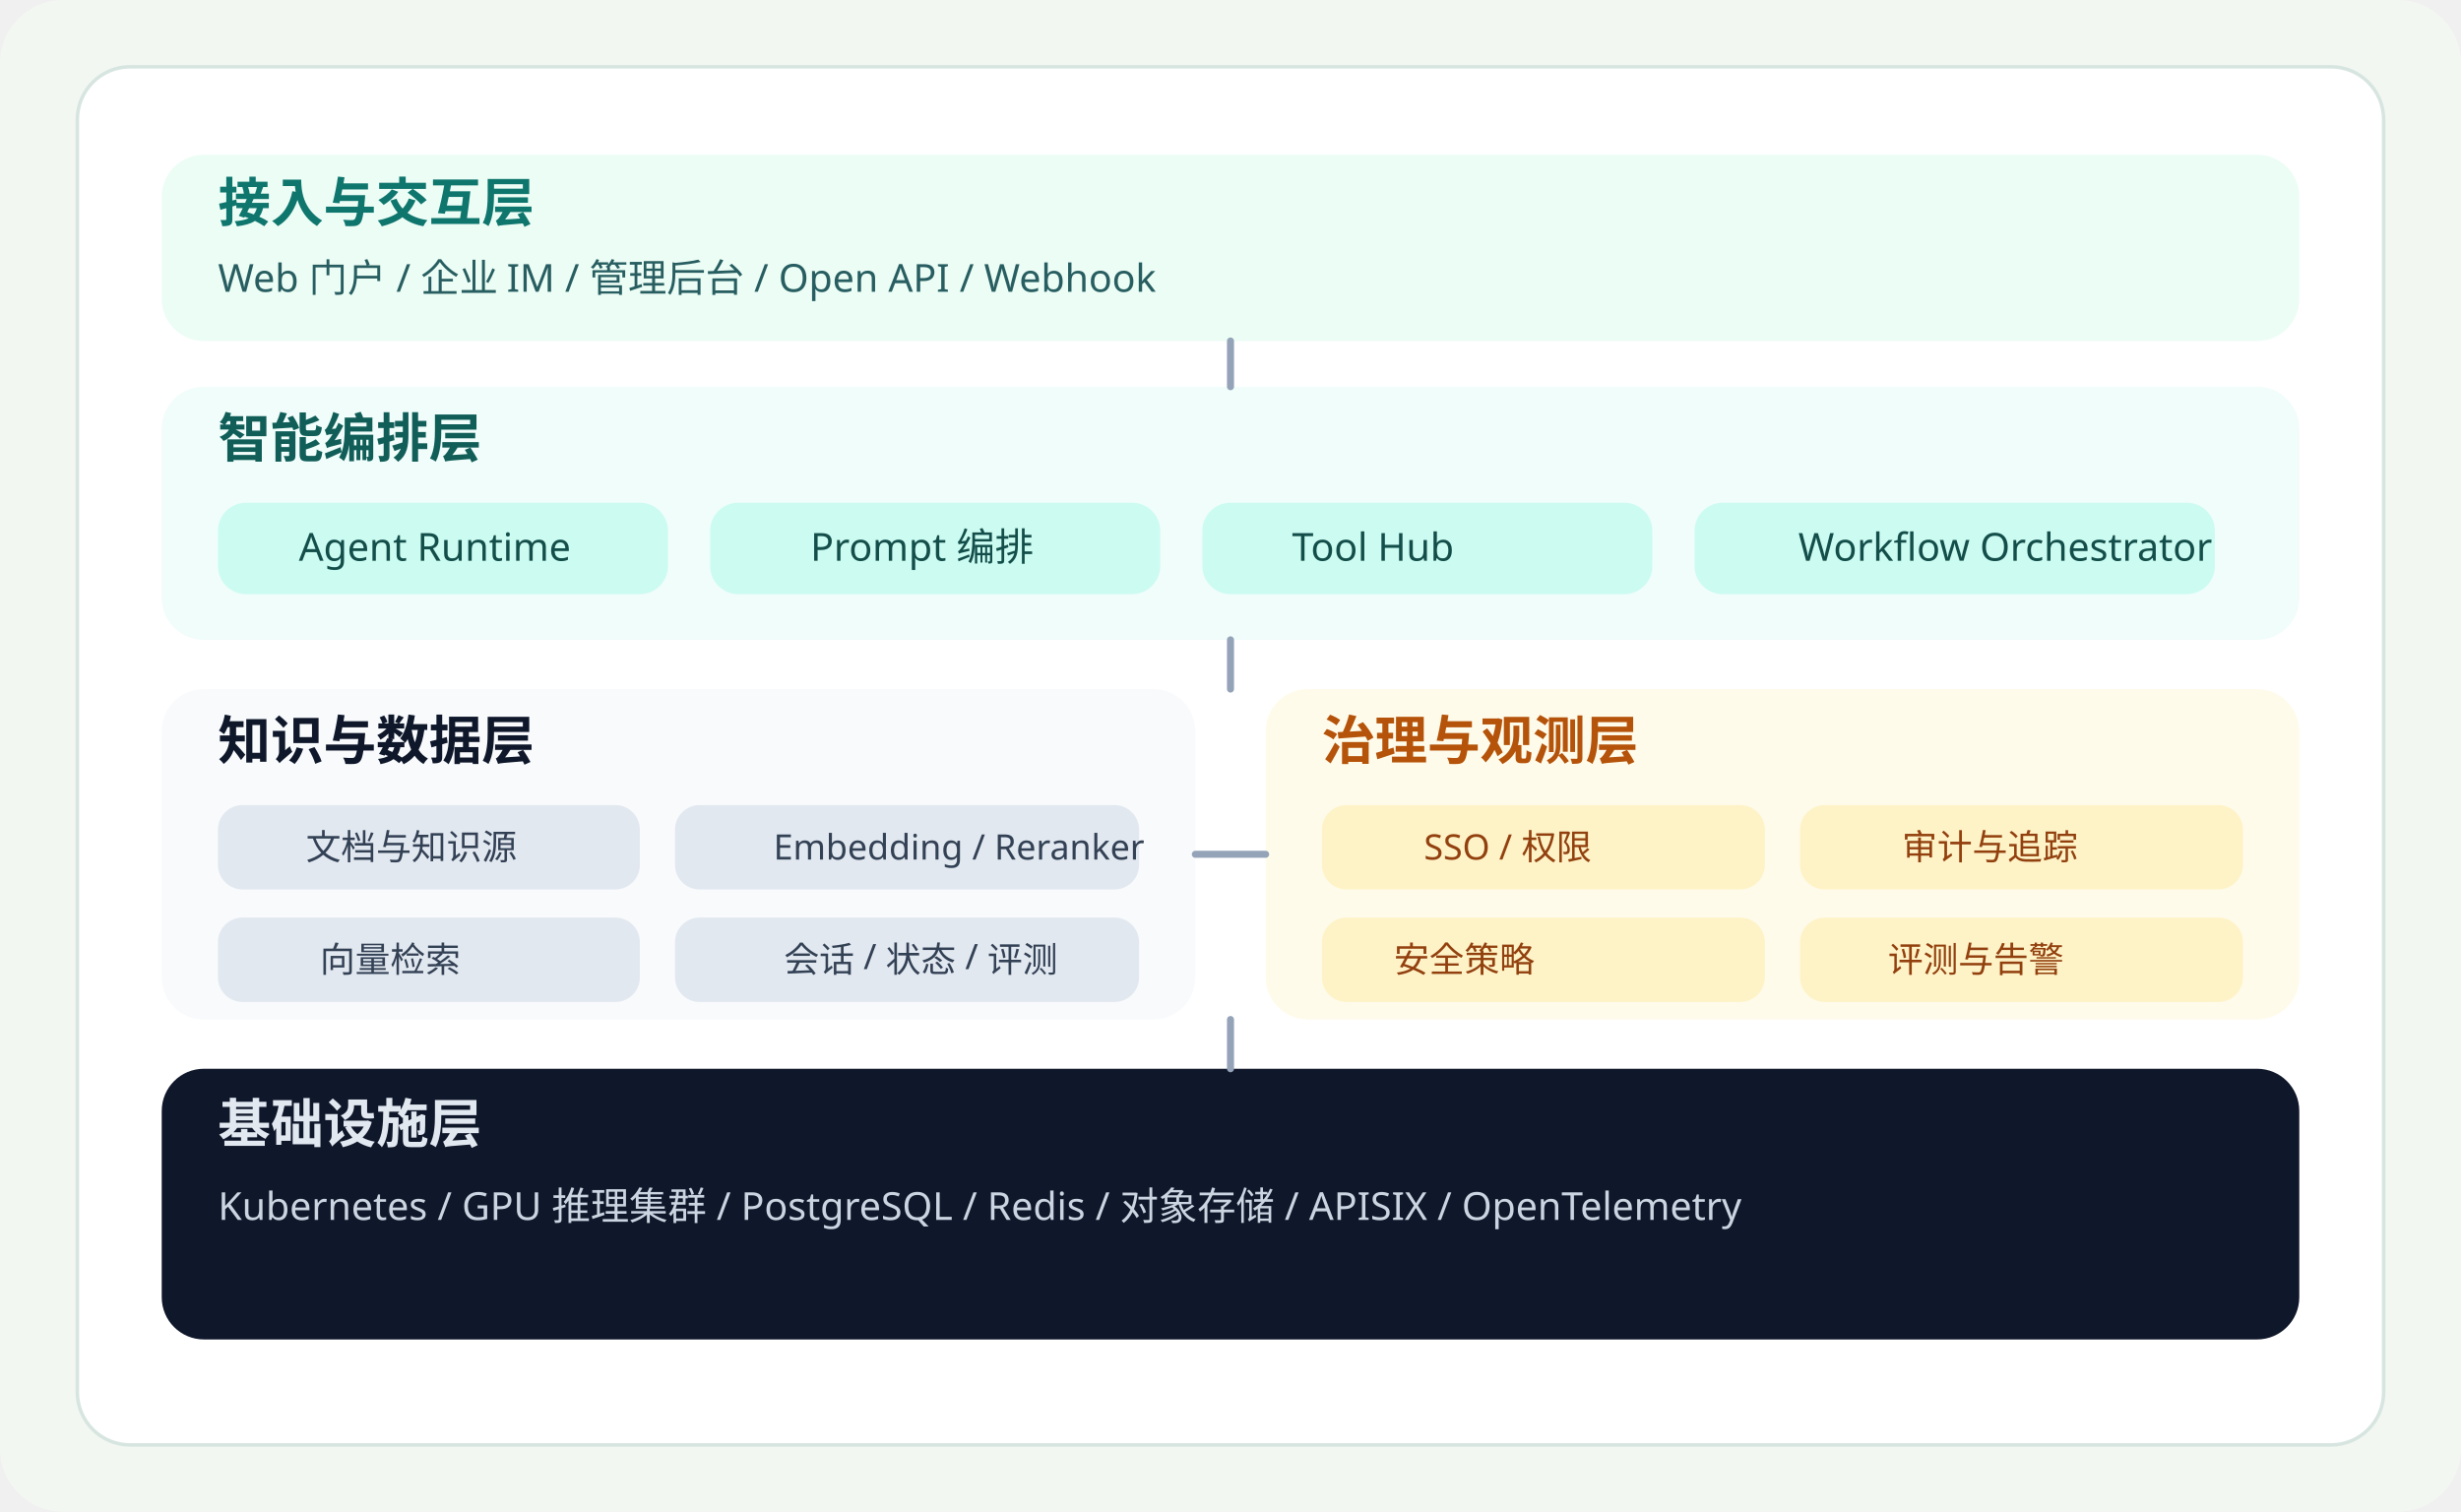
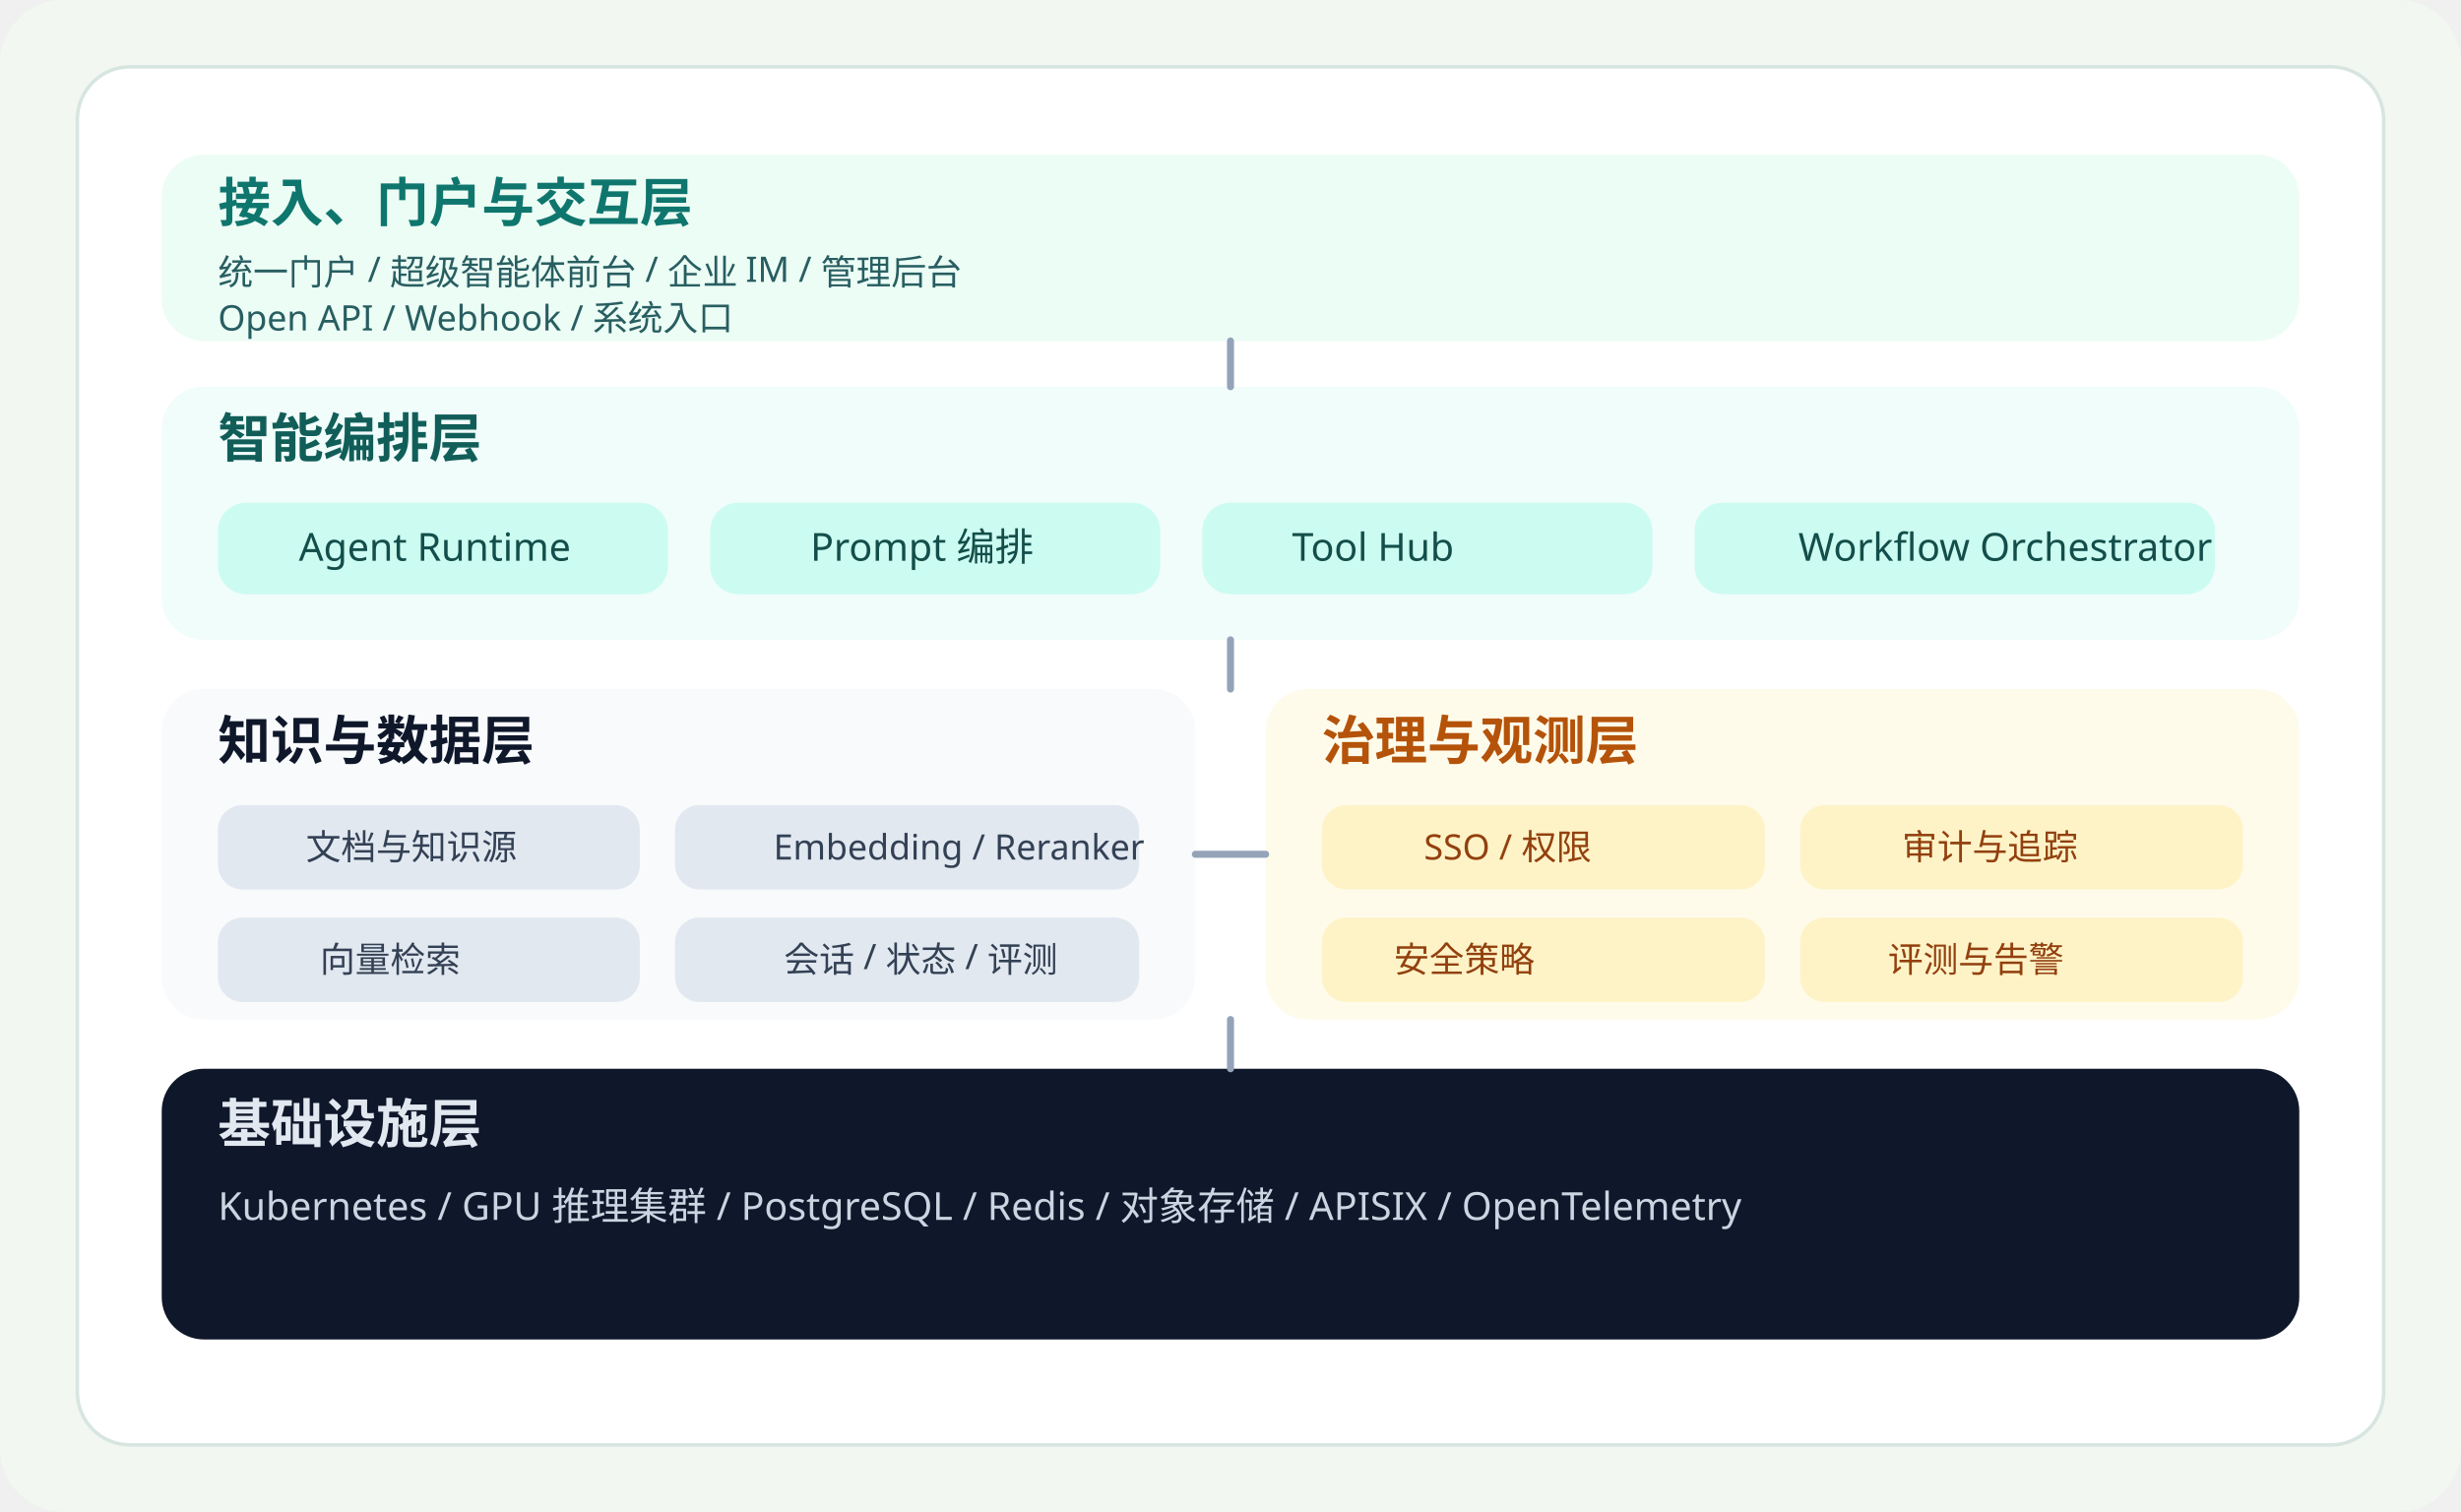
<svg xmlns="http://www.w3.org/2000/svg" width="1400" height="860" viewBox="0 0 1400 860" fill="none">
  <rect width="1400" height="860" rx="36" fill="#F3F7F2" />
  <rect x="44" y="38" width="1312" height="784" rx="30" fill="white" stroke="#D7E5E1" stroke-width="2" />
  <rect x="92" y="88" width="1216" height="106" rx="24" fill="#ECFDF5" />
-   <text x="124" y="126" fill="#0F766E" font-size="30" font-family="IBM Plex Sans, PingFang SC, Microsoft YaHei, sans-serif" font-weight="700">接入与交互层</text>
-   <text x="124" y="166" fill="#285E61" font-size="22" font-family="IBM Plex Sans, PingFang SC, Microsoft YaHei, sans-serif">Web 门户 / 企业 IM / 管理后台 / Open API / Webhook</text>
+   <text x="124" y="126" fill="#0F766E" font-size="30" font-family="IBM Plex Sans, PingFang SC, Microsoft YaHei, sans-serif" font-weight="700">接入、门户与交互层</text>
+   <text x="124" y="162" fill="#285E61" font-size="20" font-family="IBM Plex Sans, PingFang SC, Microsoft YaHei, sans-serif">统一门户 / 超级智能体前台 / 企业 IM / 管理后台</text>
+   <text x="124" y="188" fill="#285E61" font-size="20" font-family="IBM Plex Sans, PingFang SC, Microsoft YaHei, sans-serif">Open API / Webhook / 系统入口</text>
  <rect x="92" y="220" width="1216" height="144" rx="24" fill="#F0FDFA" />
  <text x="124" y="260" fill="#115E59" font-size="30" font-family="IBM Plex Sans, PingFang SC, Microsoft YaHei, sans-serif" font-weight="700">智能编排层</text>
  <rect x="124" y="286" width="256" height="52" rx="16" fill="#CCFBF1" />
  <rect x="404" y="286" width="256" height="52" rx="16" fill="#CCFBF1" />
  <rect x="684" y="286" width="256" height="52" rx="16" fill="#CCFBF1" />
  <rect x="964" y="286" width="296" height="52" rx="16" fill="#CCFBF1" />
  <text x="170" y="319" fill="#134E4A" font-size="22" font-family="IBM Plex Sans, PingFang SC, Microsoft YaHei, sans-serif">Agent Runtime</text>
  <text x="461" y="319" fill="#134E4A" font-size="22" font-family="IBM Plex Sans, PingFang SC, Microsoft YaHei, sans-serif">Prompt 编排</text>
  <text x="735" y="319" fill="#134E4A" font-size="22" font-family="IBM Plex Sans, PingFang SC, Microsoft YaHei, sans-serif">Tool Hub</text>
  <text x="1023" y="319" fill="#134E4A" font-size="22" font-family="IBM Plex Sans, PingFang SC, Microsoft YaHei, sans-serif">Workflow Orchestrator</text>
  <rect x="92" y="392" width="588" height="188" rx="24" fill="#F8FAFC" />
  <text x="124" y="432" fill="#0F172A" font-size="30" font-family="IBM Plex Sans, PingFang SC, Microsoft YaHei, sans-serif" font-weight="700">知识与数据层</text>
  <rect x="124" y="458" width="240" height="48" rx="14" fill="#E2E8F0" />
  <rect x="384" y="458" width="264" height="48" rx="14" fill="#E2E8F0" />
  <rect x="124" y="522" width="240" height="48" rx="14" fill="#E2E8F0" />
  <rect x="384" y="522" width="264" height="48" rx="14" fill="#E2E8F0" />
  <text x="174" y="489" fill="#334155" font-size="20" font-family="IBM Plex Sans, PingFang SC, Microsoft YaHei, sans-serif">文档与知识源</text>
  <text x="440" y="489" fill="#334155" font-size="20" font-family="IBM Plex Sans, PingFang SC, Microsoft YaHei, sans-serif">Embedding / Reranker</text>
  <text x="182" y="553" fill="#334155" font-size="20" font-family="IBM Plex Sans, PingFang SC, Microsoft YaHei, sans-serif">向量检索</text>
  <text x="446" y="553" fill="#334155" font-size="20" font-family="IBM Plex Sans, PingFang SC, Microsoft YaHei, sans-serif">会话 / 状态 / 评测</text>
  <rect x="720" y="392" width="588" height="188" rx="24" fill="#FFFBEB" />
  <text x="752" y="432" fill="#B45309" font-size="30" font-family="IBM Plex Sans, PingFang SC, Microsoft YaHei, sans-serif" font-weight="700">治理与观测层</text>
  <rect x="752" y="458" width="252" height="48" rx="14" fill="#FEF3C7" />
  <rect x="1024" y="458" width="252" height="48" rx="14" fill="#FEF3C7" />
  <rect x="752" y="522" width="252" height="48" rx="14" fill="#FEF3C7" />
  <rect x="1024" y="522" width="252" height="48" rx="14" fill="#FEF3C7" />
  <text x="810" y="489" fill="#92400E" font-size="20" font-family="IBM Plex Sans, PingFang SC, Microsoft YaHei, sans-serif">SSO / 权限</text>
  <text x="1082" y="489" fill="#92400E" font-size="20" font-family="IBM Plex Sans, PingFang SC, Microsoft YaHei, sans-serif">审计与追踪</text>
  <text x="793" y="553" fill="#92400E" font-size="20" font-family="IBM Plex Sans, PingFang SC, Microsoft YaHei, sans-serif">安全策略</text>
  <text x="1074" y="553" fill="#92400E" font-size="20" font-family="IBM Plex Sans, PingFang SC, Microsoft YaHei, sans-serif">评测与告警</text>
  <rect x="92" y="608" width="1216" height="154" rx="24" fill="#0F172A" />
  <text x="124" y="650" fill="#E2E8F0" font-size="30" font-family="IBM Plex Sans, PingFang SC, Microsoft YaHei, sans-serif" font-weight="700">基础设施层</text>
  <text x="124" y="694" fill="#CBD5E1" font-size="22" font-family="IBM Plex Sans, PingFang SC, Microsoft YaHei, sans-serif">Kubernetes / GPU 推理集群 / PostgreSQL / Redis / 对象存储 / APISIX / OpenTelemetry</text>
  <path d="M700 194V220" stroke="#94A3B8" stroke-width="4" stroke-linecap="round" />
  <path d="M700 364V392" stroke="#94A3B8" stroke-width="4" stroke-linecap="round" />
  <path d="M680 486H720" stroke="#94A3B8" stroke-width="4" stroke-linecap="round" />
  <path d="M700 580V608" stroke="#94A3B8" stroke-width="4" stroke-linecap="round" />
</svg>
